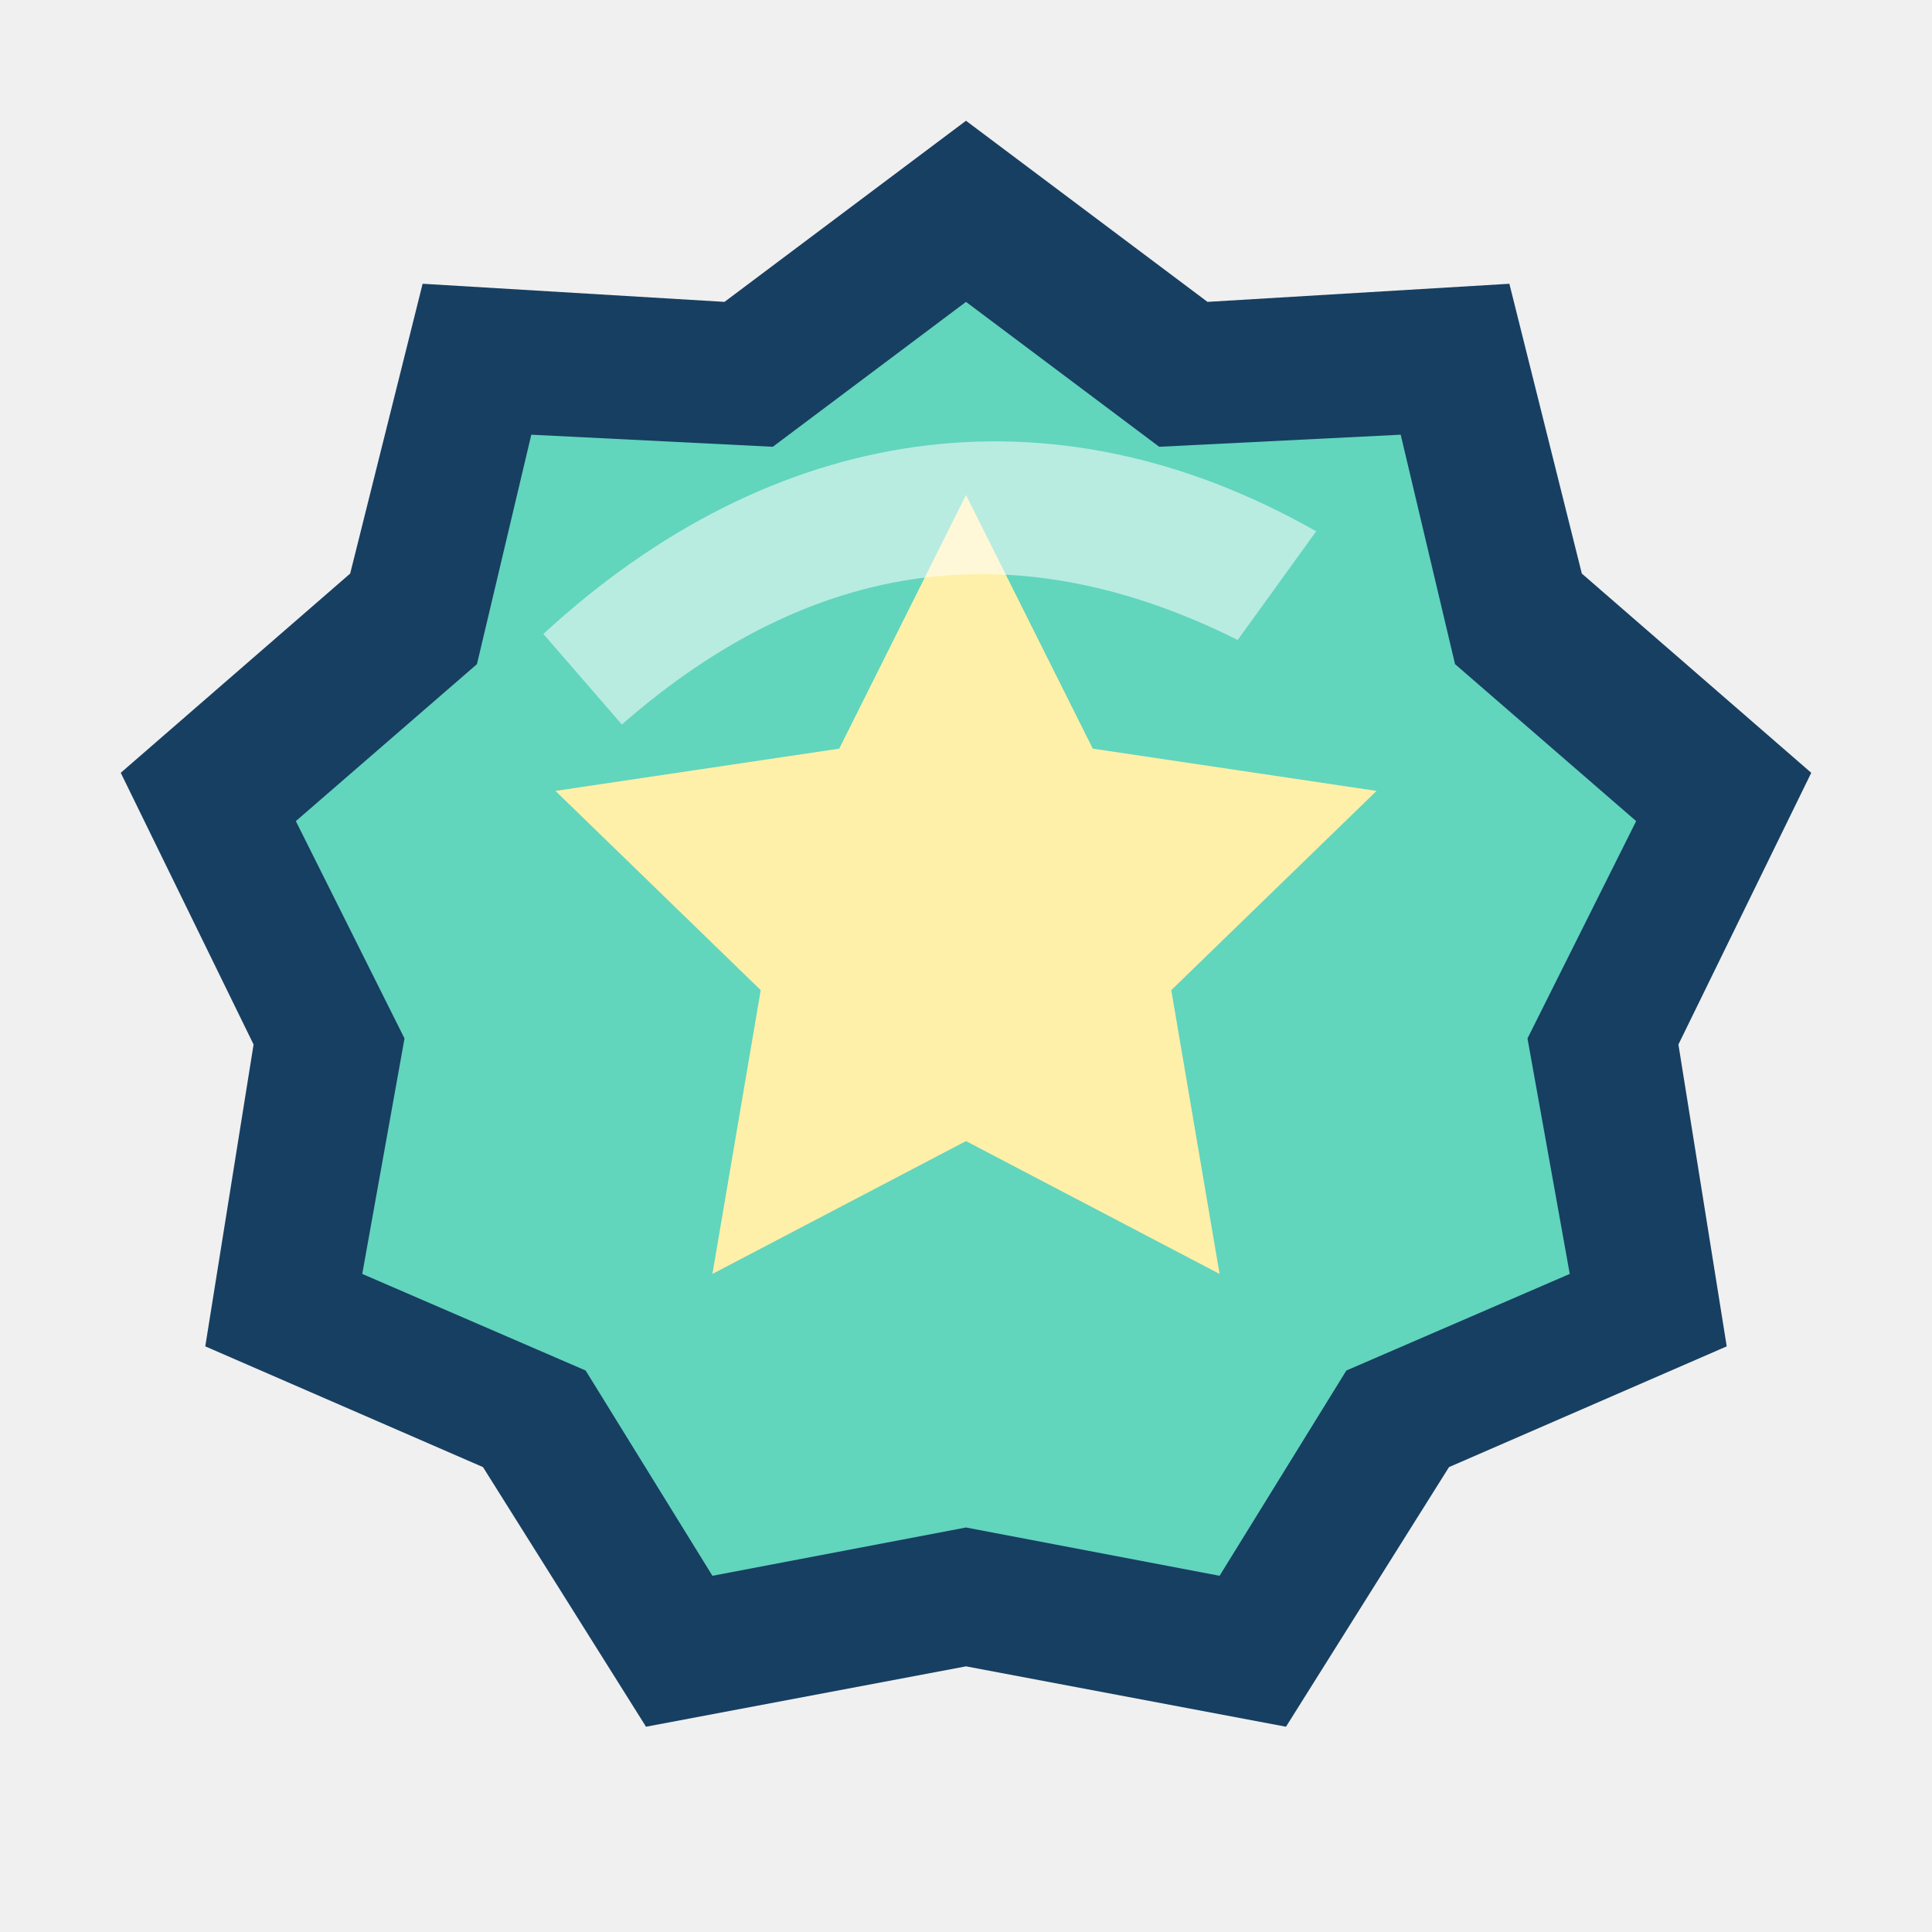
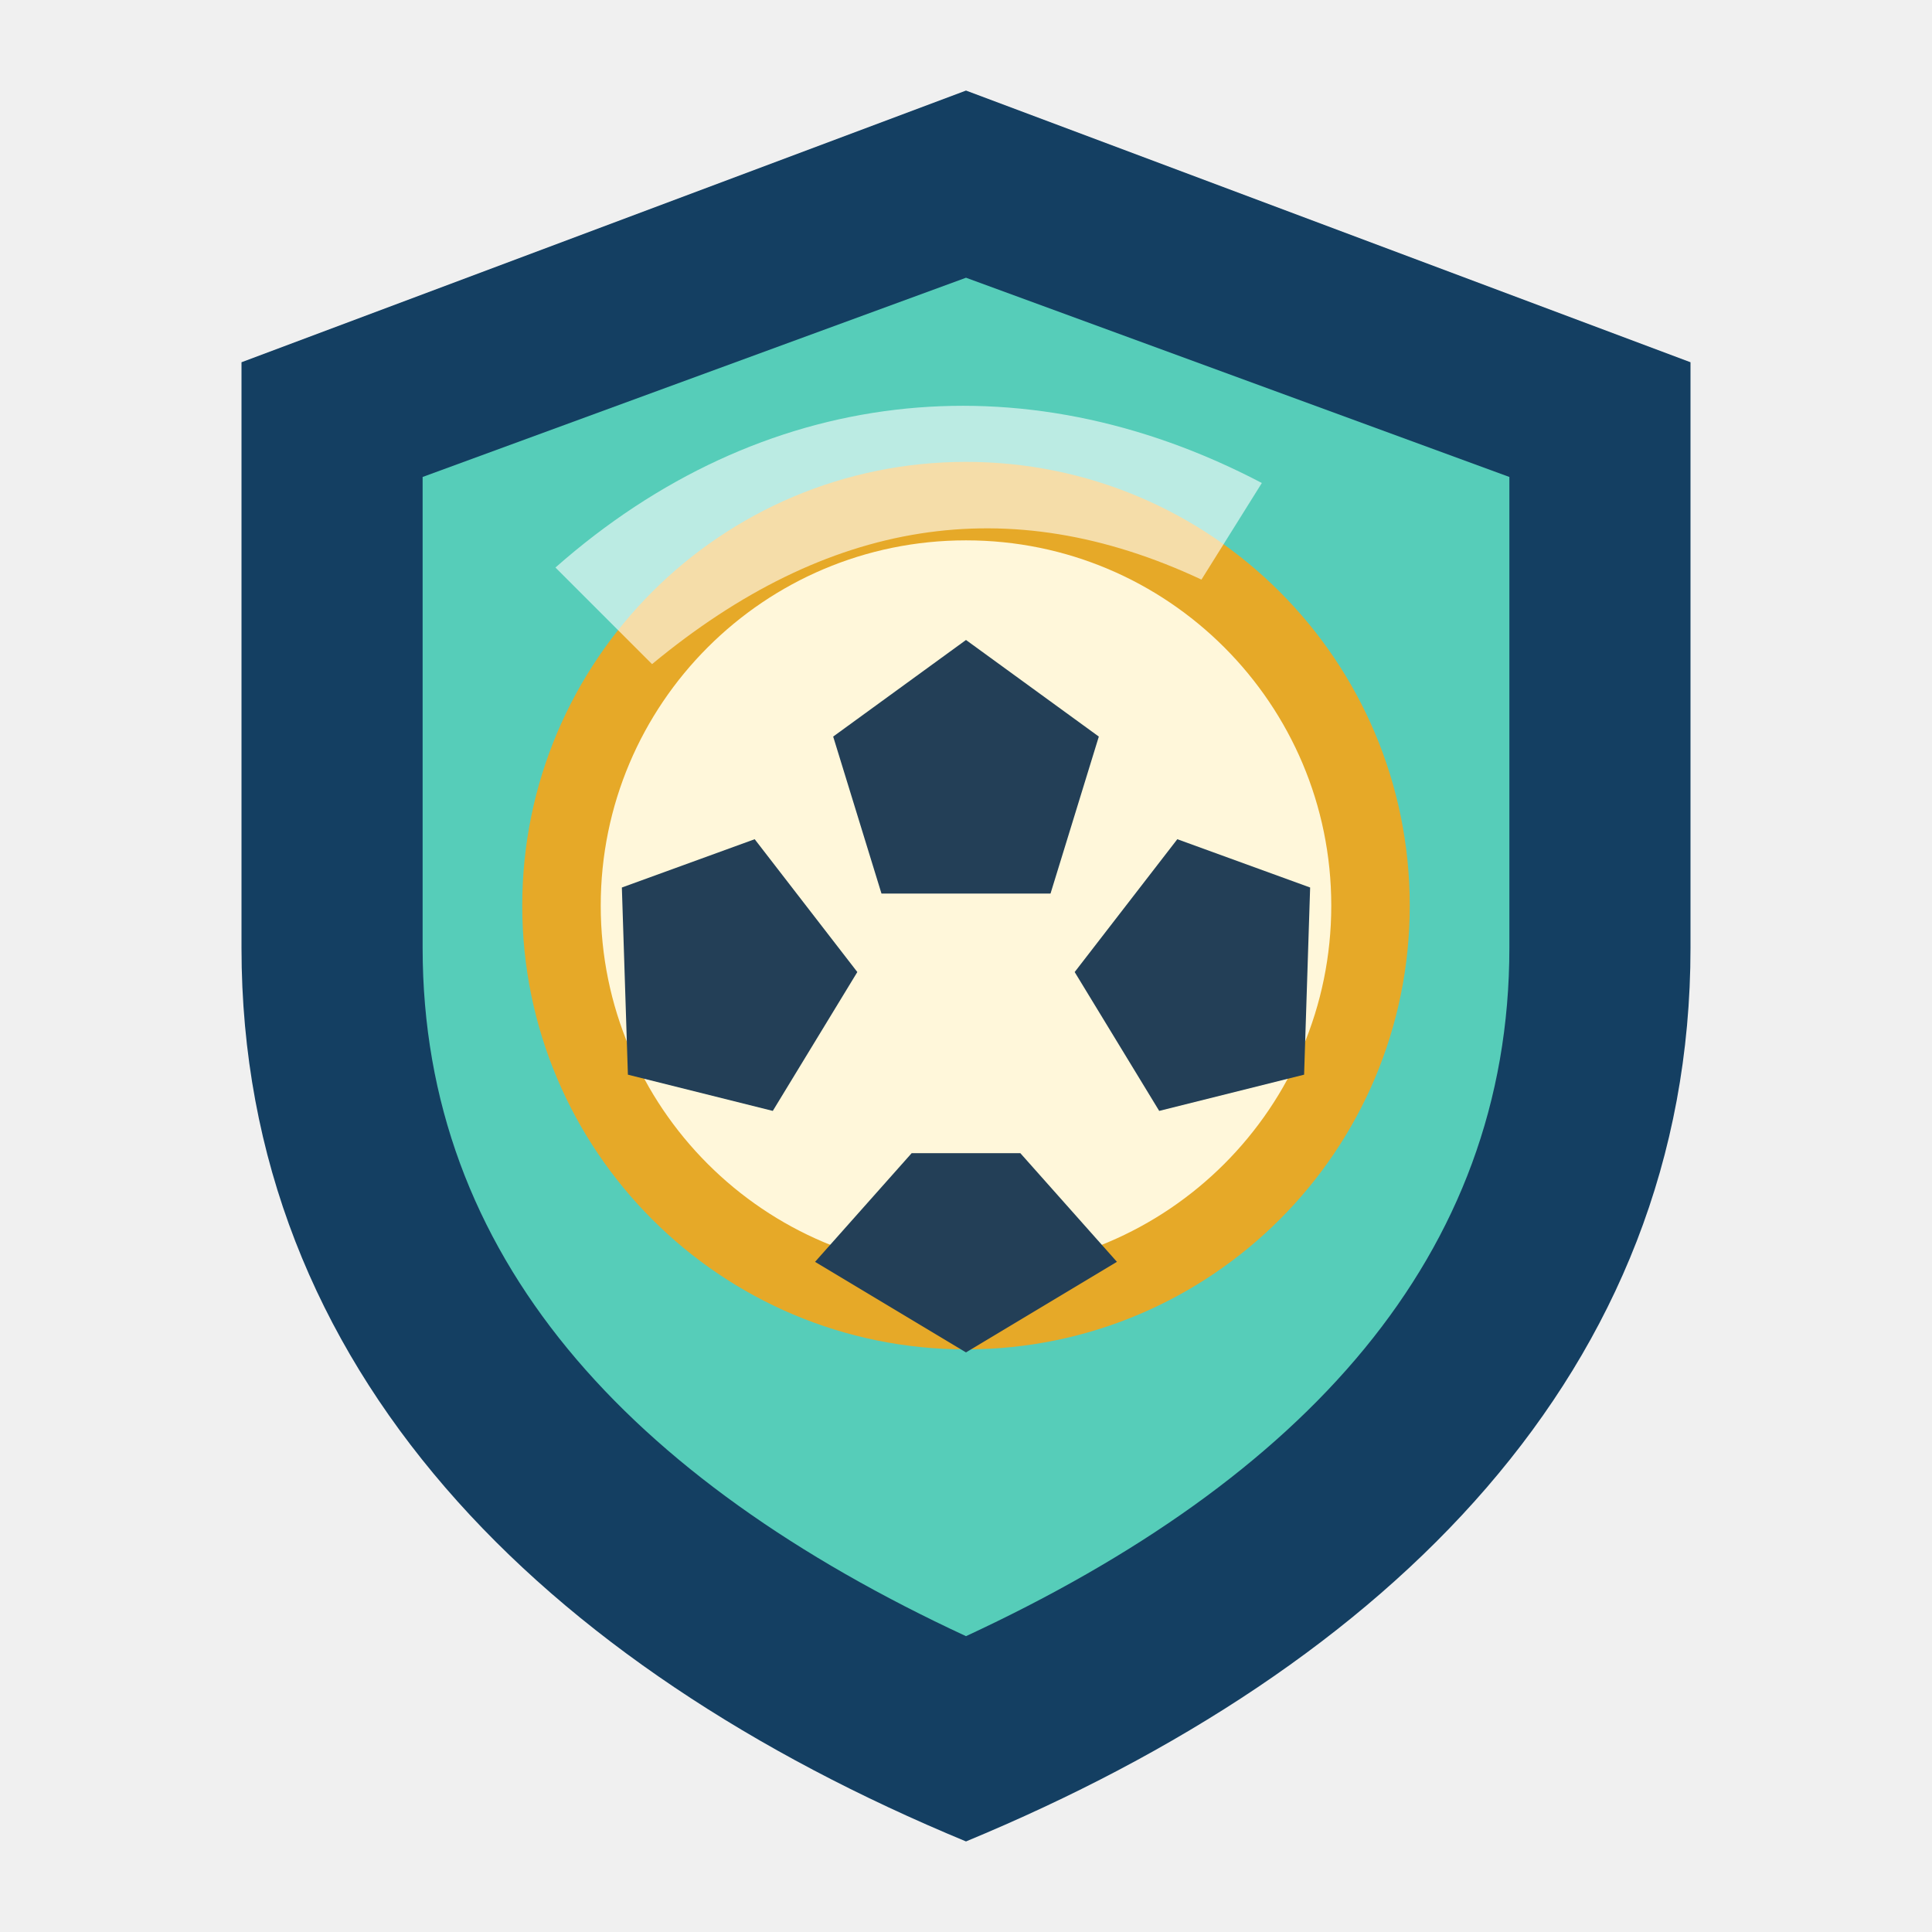
<svg xmlns="http://www.w3.org/2000/svg" viewBox="0 0 32 32">
-   <path fill="#173f62" d="m16 2 4 3 5-.3 1.2 4.8 3.8 3.3-2.2 4.5.8 5-4.6 2-2.7 4.3-5.3-1-5.3 1L8 24.3l-4.6-2 .8-5L2 12.8l3.8-3.3L7 4.7l5 .3z" />
-   <path fill="#62d5bd" d="m16 5 3.2 2.4 4-.2.9 3.8 3 2.6-1.8 3.6.7 3.9-3.7 1.6-2.1 3.4-4.2-.8-4.2.8-2.1-3.4L6 21.1l.7-3.9-1.8-3.6 3-2.6.9-3.8 4 .2z" />
-   <path fill="#fff0a9" d="m16 8.2 2.1 4.2 4.7.7-3.4 3.3.8 4.7-4.2-2.2-4.2 2.2.8-4.7-3.4-3.3 4.7-.7z" />
-   <path fill="#fff" opacity=".55" d="M9 10.5c3.8-3.5 8.4-4.2 12.8-1.7l-1.3 1.8c-3.6-1.8-7-1.4-10.2 1.4z" />
+   <path fill="#143f62" d="M16 1.5 28 6v9.7c0 7-5 11.9-12 14.8-7-2.9-12-7.8-12-14.8V6z" />
+   <path fill="#56cdb9" d="m16 4.6 9 3.3v7.8c0 5.1-3.4 8.8-9 11.4-5.6-2.6-9-6.3-9-11.4V7.9z" />
+   <circle cx="16" cy="15" r="6.7" fill="#fff7da" stroke="#e6a928" stroke-width="1.3" />
+   <path fill="#233f57" d="m16 10.6 2.2 1.6-.8 2.6h-2.8l-.8-2.6zm-5.7 4.1 2.2-.8 1.7 2.2-1.4 2.3-2.4-.6zm11.4 0-.1 3.1-2.4.6-1.4-2.3 1.7-2.2zm-8.2 6.2 1.6-1.8h1.8l1.6 1.8-2.5 1.5z" />
+   <path fill="#fff" opacity=".6" d="M9.2 9.4c3.4-3 7.7-3.5 11.7-1.4l-1 1.6c-3.2-1.5-6.2-1-9.1 1.4z" />
</svg>
